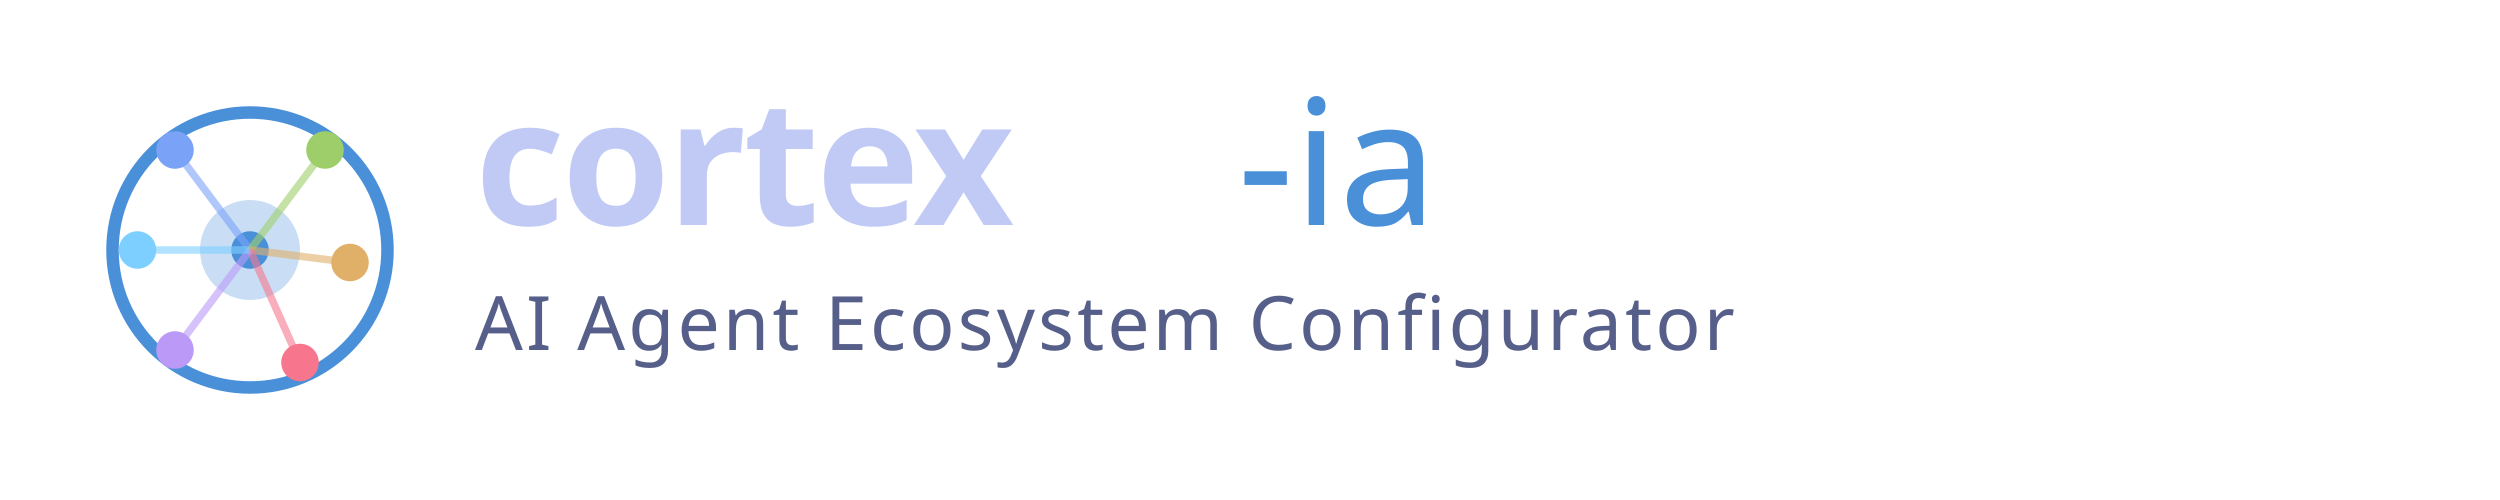
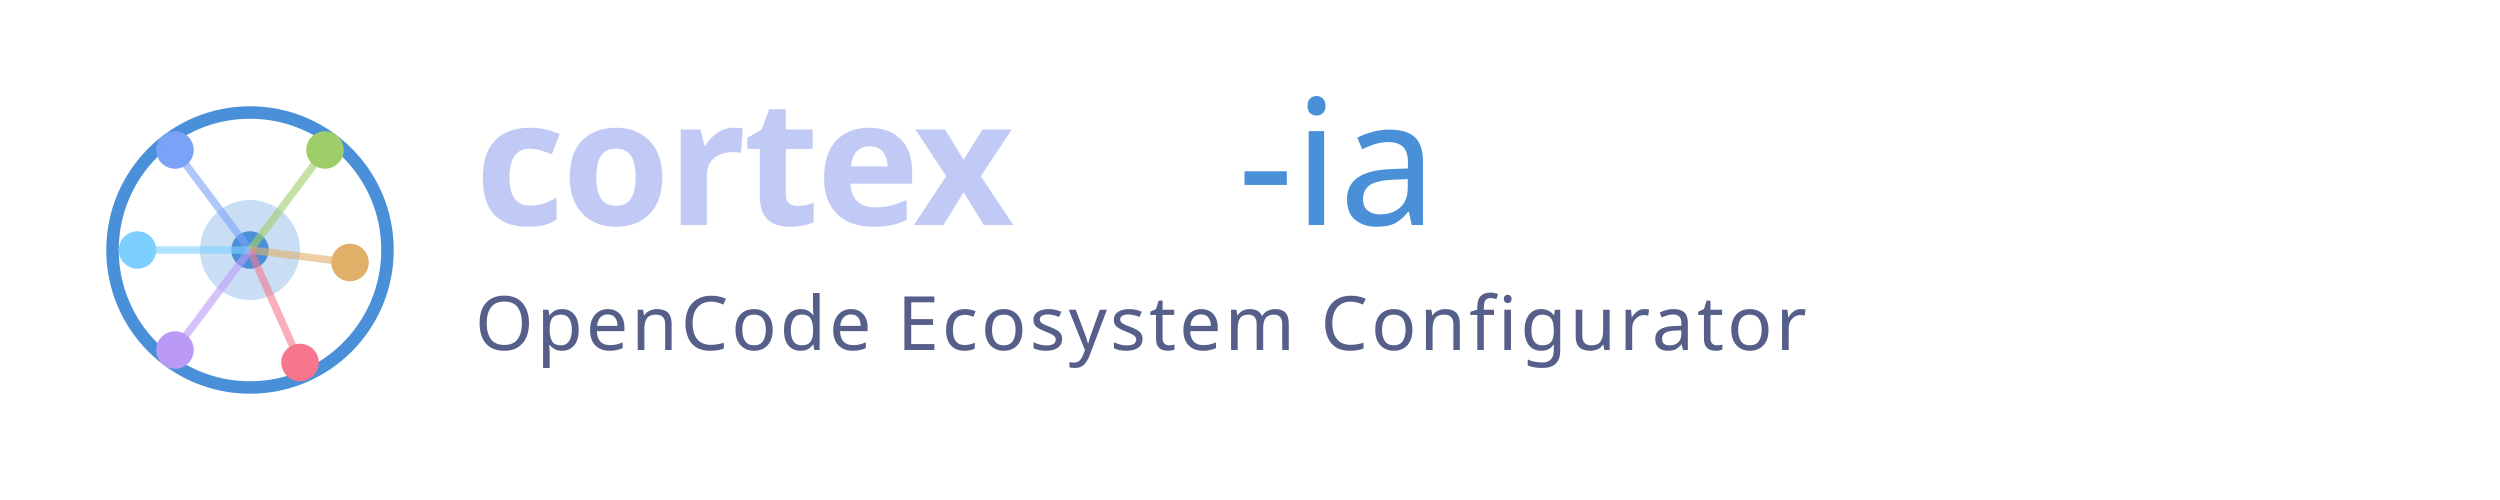
<svg xmlns="http://www.w3.org/2000/svg" viewBox="0 0 400 80" font-family="'Segoe UI',system-ui,sans-serif">
  <rect width="400" height="80" rx="8" fill="none" />
  <circle cx="40" cy="40" r="22" fill="none" stroke="#4A90D9" stroke-width="2" />
  <circle cx="40" cy="40" r="8" fill="#4A90D9" opacity="0.3" />
  <circle cx="40" cy="40" r="3" fill="#4A90D9" />
  <circle cx="28" cy="24" r="3" fill="#7aa2f7" />
  <circle cx="52" cy="24" r="3" fill="#9ece6a" />
  <circle cx="56" cy="42" r="3" fill="#e0af68" />
  <circle cx="48" cy="58" r="3" fill="#f7768e" />
  <circle cx="28" cy="56" r="3" fill="#bb9af7" />
  <circle cx="22" cy="40" r="3" fill="#7dcfff" />
  <line x1="40" y1="40" x2="28" y2="24" stroke="#7aa2f7" stroke-width="1.2" opacity="0.6" />
  <line x1="40" y1="40" x2="52" y2="24" stroke="#9ece6a" stroke-width="1.2" opacity="0.6" />
  <line x1="40" y1="40" x2="56" y2="42" stroke="#e0af68" stroke-width="1.2" opacity="0.6" />
  <line x1="40" y1="40" x2="48" y2="58" stroke="#f7768e" stroke-width="1.2" opacity="0.6" />
  <line x1="40" y1="40" x2="28" y2="56" stroke="#bb9af7" stroke-width="1.2" opacity="0.6" />
  <line x1="40" y1="40" x2="22" y2="40" stroke="#7dcfff" stroke-width="1.2" opacity="0.6" />
  <circle cx="28" cy="24" r="2" fill="#7aa2f7" />
  <circle cx="52" cy="24" r="2" fill="#9ece6a" />
  <circle cx="56" cy="42" r="2" fill="#e0af68" />
  <circle cx="48" cy="58" r="2" fill="#f7768e" />
  <circle cx="28" cy="56" r="2" fill="#bb9af7" />
  <circle cx="22" cy="40" r="2" fill="#7dcfff" />
  <text x="76" y="36" fill="#c0caf5" font-size="28" font-weight="700" letter-spacing="-0.5">cortex</text>
  <text x="198" y="36" fill="#4A90D9" font-size="28" font-weight="300">-ia</text>
-   <text x="76" y="56" fill="#565f89" font-size="12" letter-spacing="0.5">AI Agent Ecosystem Configurator</text>
+   <text x="76" y="56" fill="#565f89" font-size="12" letter-spacing="0.5">OpenCode Ecosystem Configurator</text>
</svg>
